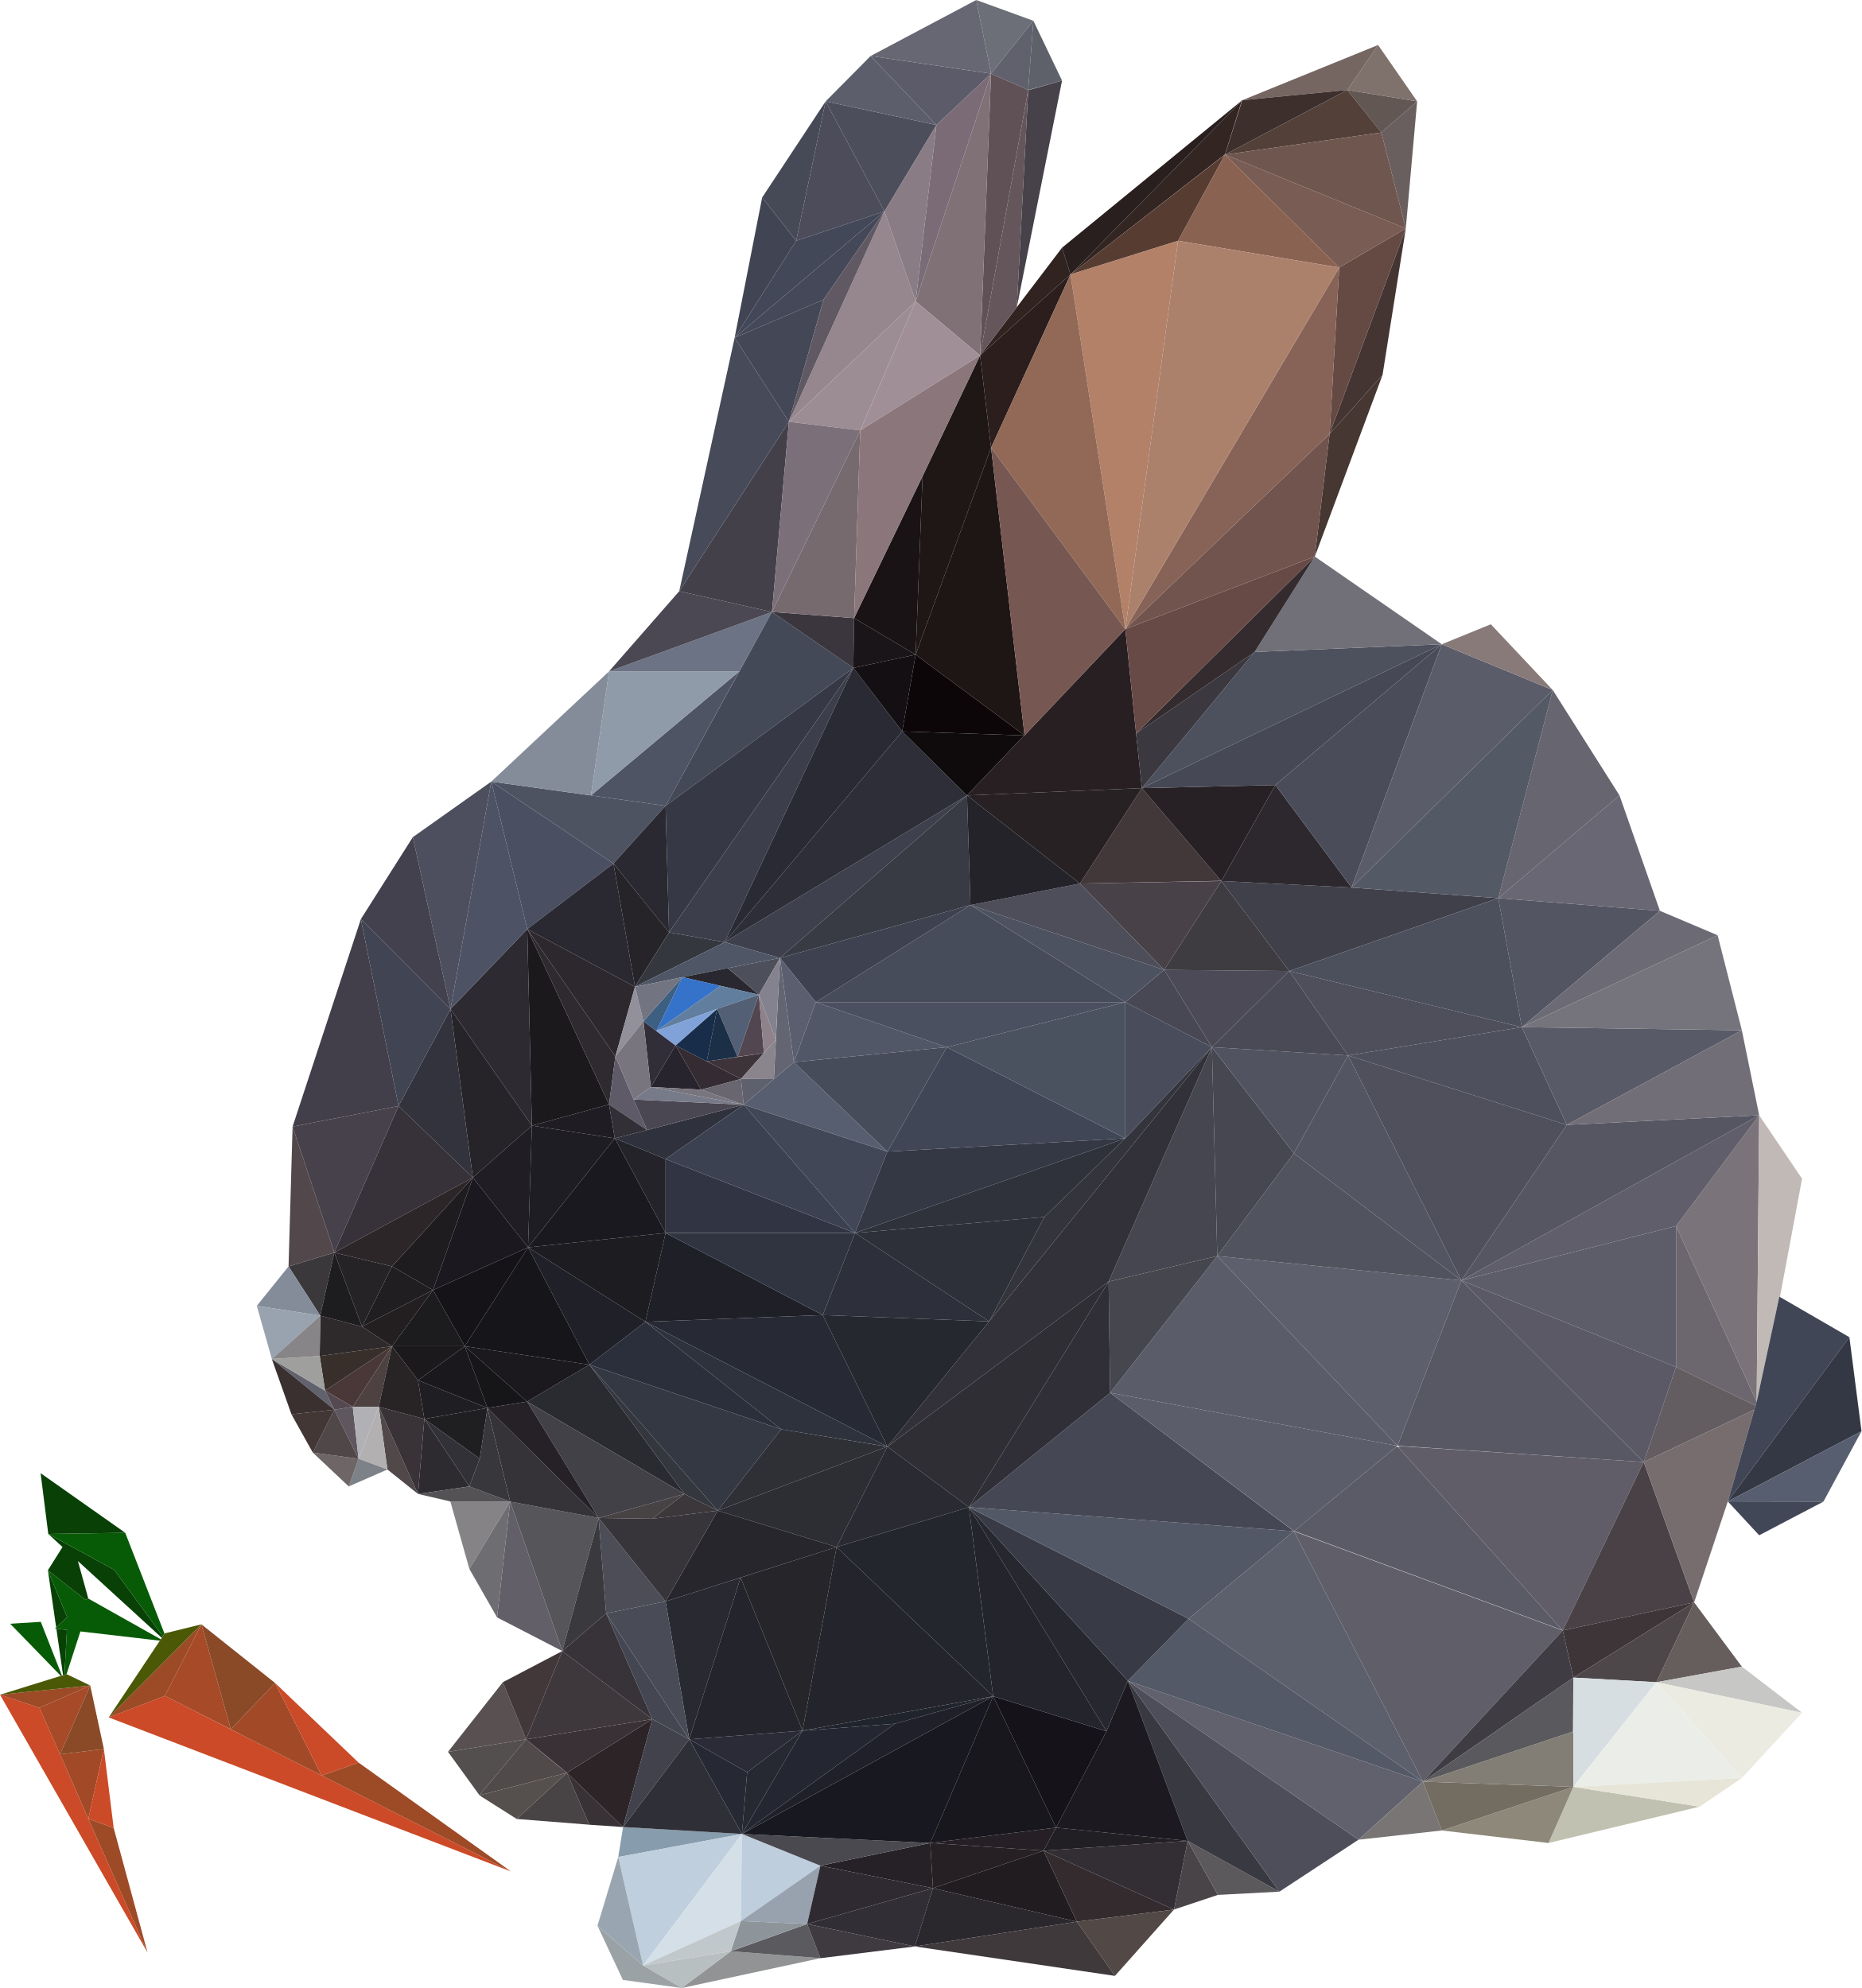
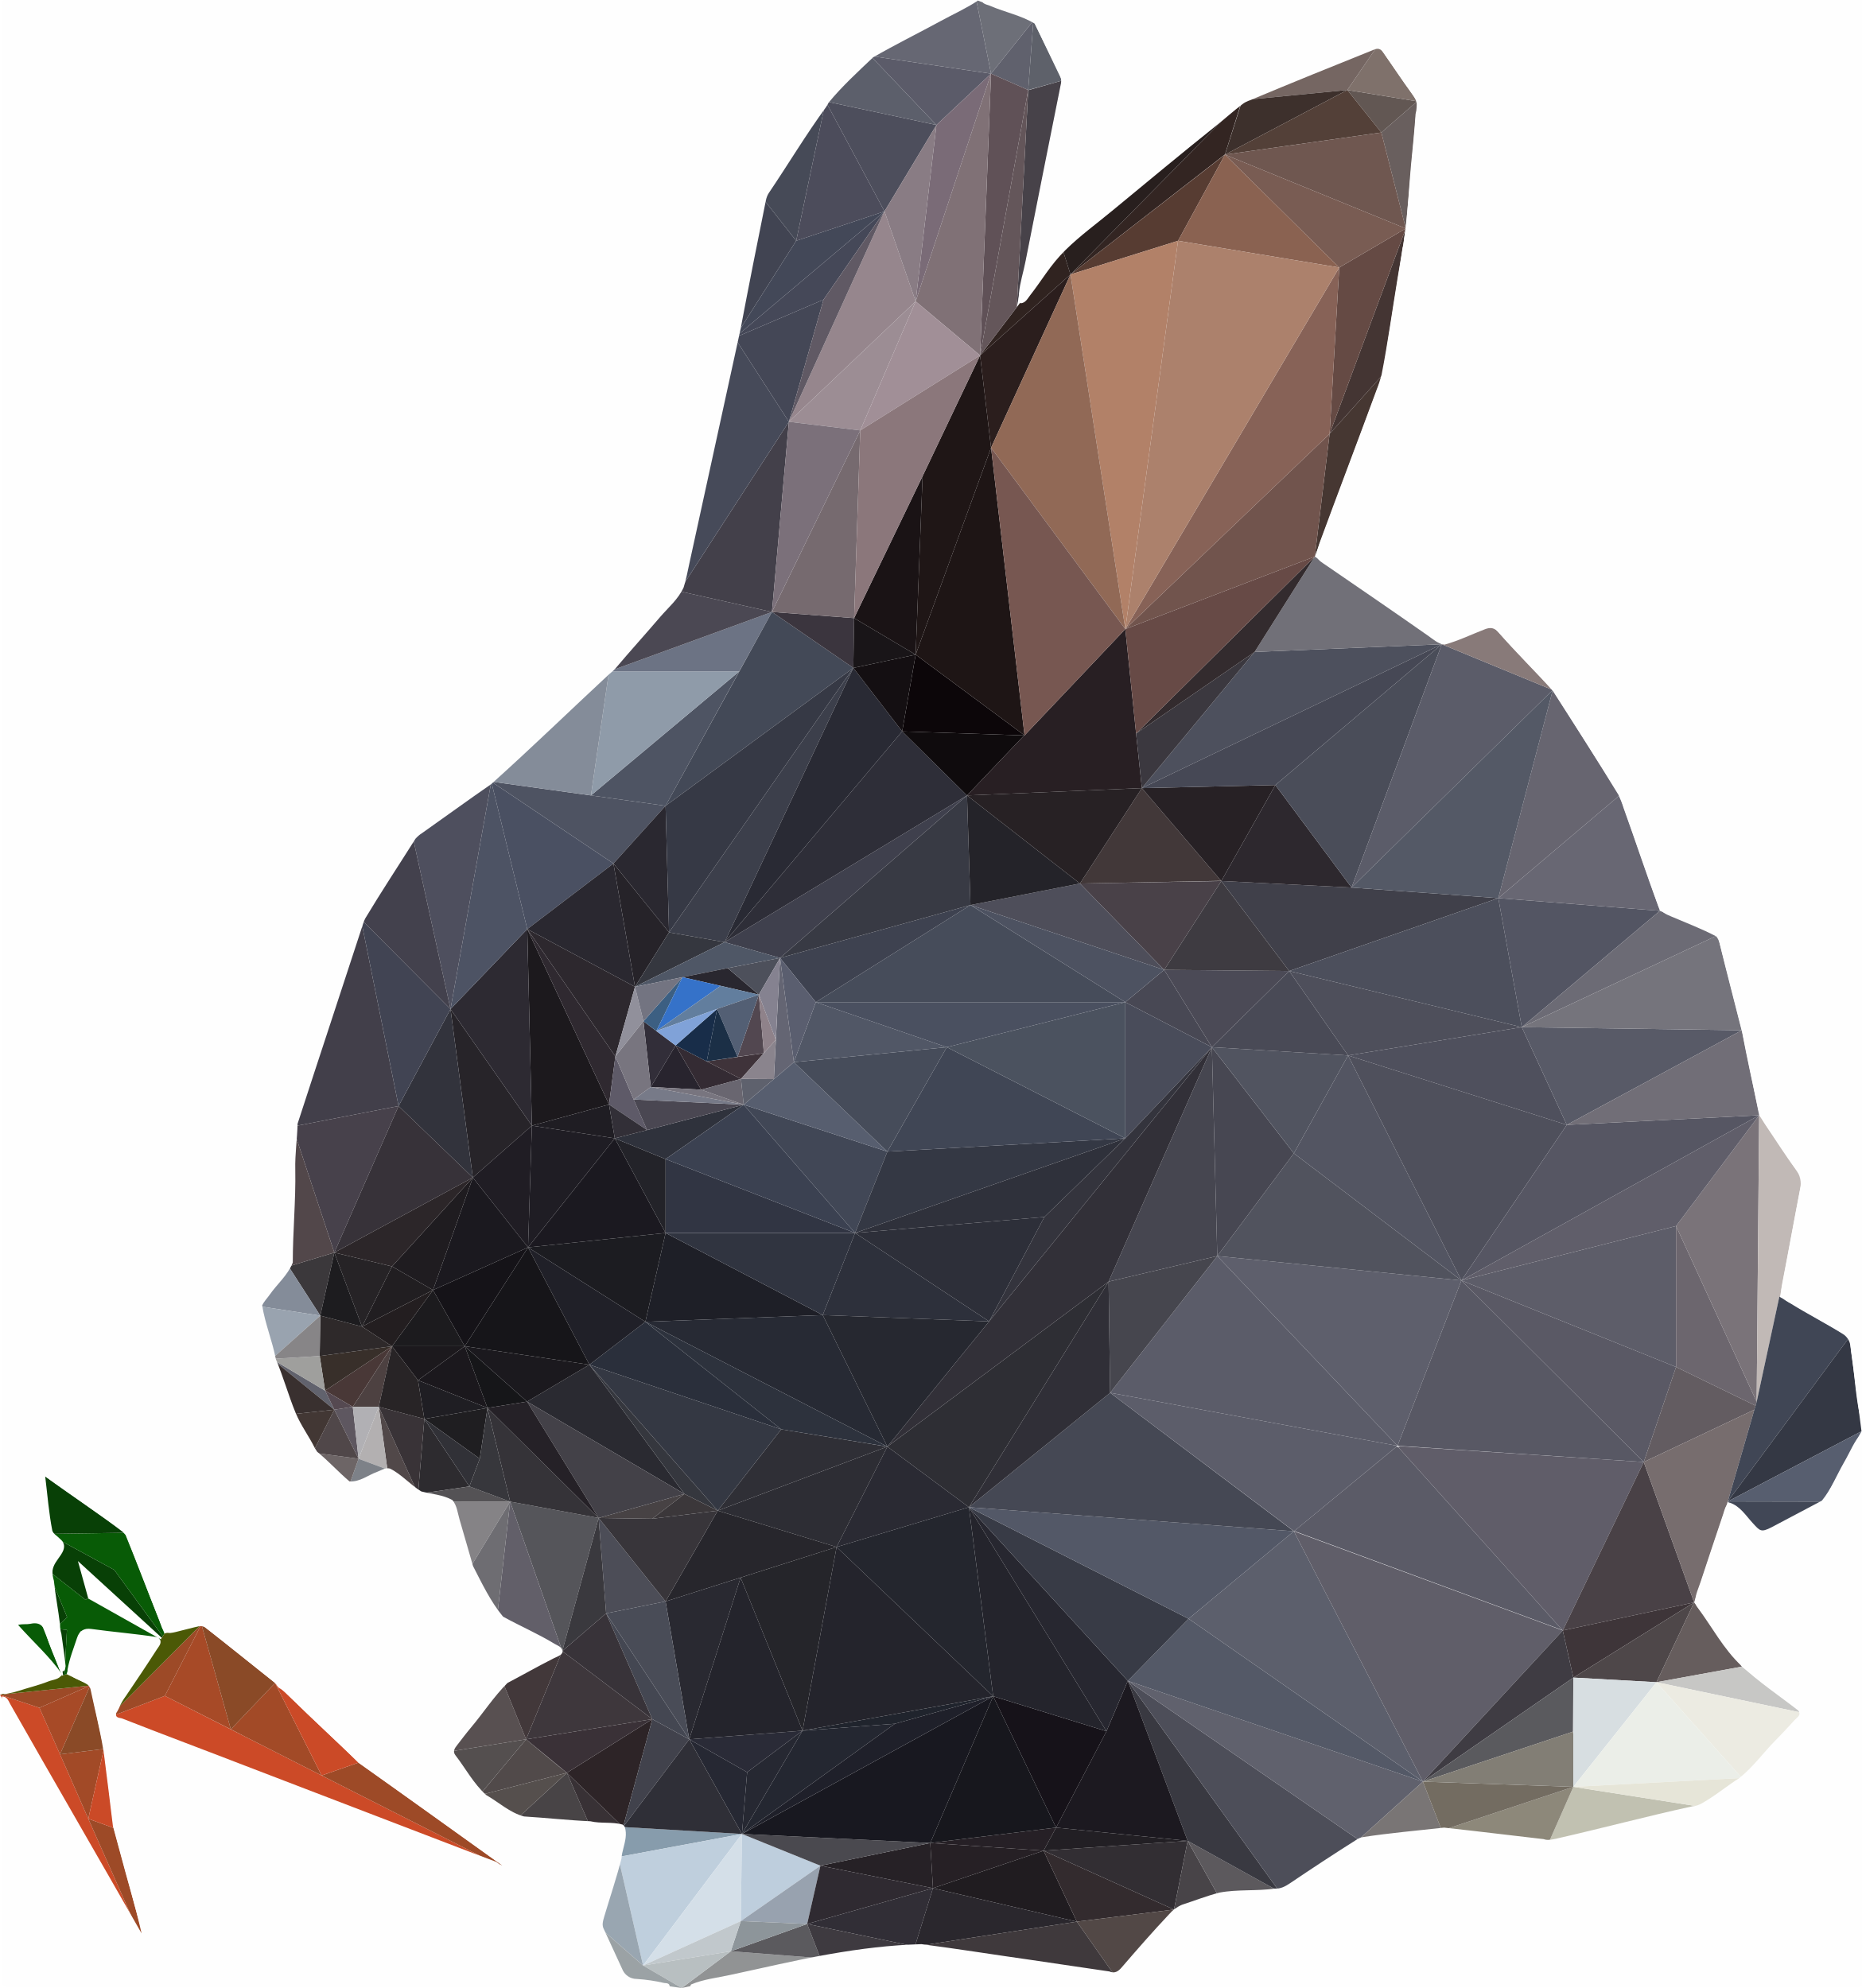
- <svg xmlns="http://www.w3.org/2000/svg" version="1.1" baseProfile="tiny" id="图层_1" x="0px" y="0px" viewBox="0 0 967.7 1033.7" xml:space="preserve">
+ <svg xmlns="http://www.w3.org/2000/svg" version="1.1" baseProfile="tiny" id="图层_1" x="0px" y="0px" width="967.7px" height="1033.7px" viewBox="0 0 967.7 1033.7" xml:space="preserve">
  <g>
    <polygon fill="#879CAC" points="323.9,950 321.4,965.6 385.7,953.6  " />
    <polygon fill="#BFCFDD" points="385.7,953.6 321.4,965.6 334.3,1022  " />
    <polygon fill="#99A6B1" points="321.4,965.6 310.6,1001.3 334.3,1022  " />
    <polygon fill="#D4DFE8" points="385.1,998.9 385.1,998.9 385.7,953.6 334.3,1022  " />
    <polygon fill="#BECEDD" points="385.1,998.9 385.1,998.9 426.5,970.1 385.7,953.6  " />
    <polygon fill="#98A2AF" points="385.1,998.9 419.6,1000.4 426.5,970.1  " />
    <polygon fill="#919394" points="354.4,1033.7 426.5,1018.2 379.9,1014.6  " />
    <polygon fill="#5B5A5E" points="379.9,1014.6 426.5,1018.2 419.6,1000.4  " />
    <polygon fill="#8D959A" points="379.9,1014.6 419.6,1000.4 385.1,998.9  " />
    <polygon fill="#C1C8CC" points="334.3,1022 379.9,1014.6 385.1,998.9  " />
    <polygon fill="#262126" points="426.5,970.1 485,981.8 483.6,958.3  " />
    <polygon fill="#4A494F" points="483.6,958.3 385.7,953.6 426.5,970.1  " />
    <polygon fill="#262025" points="485,981.8 542.5,962.3 483.6,958.3  " />
    <polygon fill="#201C20" points="559.8,999.2 542.5,962.3 485,981.8  " />
    <polygon fill="#332B2E" points="559.8,999.2 610.3,992.9 542.5,962.3  " />
    <polygon fill="#524846" points="579.6,1027.4 610.3,992.9 559.8,999.2  " />
    <polygon fill="#2F2A31" points="419.6,1000.4 485,981.8 426.5,970.1  " />
    <polygon fill="#312E36" points="419.6,1000.4 475.6,1012.1 485,981.8  " />
    <polygon fill="#2A272D" points="485,981.8 475.6,1012.1 559.8,999.2  " />
    <polygon fill="#3F393C" points="475.6,1012.1 579.6,1027.4 559.8,999.2  " />
    <polygon fill="#3E3A40" points="426.5,1018.2 475.6,1012.1 419.6,1000.4  " />
    <polygon fill="#322E33" points="542.5,962.3 610.3,992.9 617.4,957.2  " />
    <polygon fill="#262026" points="483.6,958.3 542.5,962.3 549,950.3  " />
    <polygon fill="#221F24" points="542.5,962.3 617.4,957.2 549,950.3  " />
    <polygon fill="#484448" points="610.3,992.9 633.1,985.3 617.4,957.2  " />
    <polygon fill="#5C595D" points="633.1,985.3 665.1,983.6 617.4,957.2  " />
    <polygon fill="#393941" points="617.4,957.2 665.1,983.6 586.3,874  " />
    <polygon fill="#4D4E59" points="665.1,983.6 706.2,956.6 586.3,874  " />
    <polygon fill="#60616D" points="586.3,874 706.2,956.6 739.7,926.4  " />
    <polygon fill="#545967" points="586.3,874 739.7,926.4 617.9,841.7  " />
    <polygon fill="#5C5F6C" points="617.9,841.7 739.7,926.4 672.6,796.2  " />
    <polygon fill="#605E69" points="672.6,796.2 739.7,926.4 812.4,847.8 812.4,847.8  " />
    <path fill="#5B5B67" d="M726.5,752L726.5,752c-0.2,0.3-0.4,0.3-0.5,0.2l-53.2,43.9l139.4,51.5l-85.4-95.2   C726.8,752.7,726.3,752.7,726.5,752z" />
    <path fill="#605D69" d="M726.6,751.9L726.6,751.9L726.6,751.9c0.1,0.2,0.2,0.3,0.2,0.5l85.4,95.2l0.2,0.2l0,0l42.1-87.6L727,751.9   C727.9,752.3,727.5,752.8,726.6,751.9z" />
    <polygon fill="#494146" points="812.4,847.8 880.7,833.2 854.5,760.2  " />
    <polygon fill="#3E3539" points="817.9,872.3 880.7,833.2 812.4,847.8  " />
    <polygon fill="#4E4749" points="861.1,874.7 880.7,833.2 817.9,872.3  " />
    <polygon fill="#665D5D" points="905.5,866.6 880.7,833.2 861.1,874.7  " />
    <polygon fill="#3F3C43" points="817.9,872.3 812.4,847.8 739.7,926.4  " />
    <polygon fill="#5A5A5E" points="817.7,900.4 817.9,872.3 739.7,926.4  " />
    <polygon fill="#C1C1B1" points="805,958.3 883.6,939.4 817.9,929.1  " />
    <polygon fill="#8D887A" points="749.5,951.8 805,958.3 817.9,929.1  " />
    <polygon fill="#797575" points="706.2,956.6 749.5,951.8 739.7,926.4  " />
    <polygon fill="#736C61" points="739.7,926.4 749.5,951.8 817.9,929.1  " />
    <polygon fill="#827E75" points="817.7,900.4 739.7,926.4 817.9,929.1 817.9,901.9  " />
    <polygon fill="#D7DEE1" points="817.9,929.1 861.1,874.7 817.9,872.3 817.9,901.9  " />
    <polygon fill="#C7C7C5" points="936.8,890.6 905.5,866.6 861.1,874.7  " />
    <polygon fill="#ECEBE2" points="905.5,924.5 936.8,890.6 861.1,874.7  " />
    <polygon fill="#EBEEE8" points="817.9,929.1 905.5,924.5 861.1,874.7  " />
    <polygon fill="#E6E5D8" points="883.6,939.4 905.5,924.5 817.9,929.1  " />
    <polygon fill="#1C1920" points="549,950.3 617.4,957.2 586.3,874 575.2,900.2  " />
    <polygon fill="#161219" points="549,950.3 575.2,900.2 516.3,882  " />
    <polygon fill="#17171D" points="483.6,958.3 549,950.3 516.3,882  " />
    <polygon fill="#181820" points="516.3,882 385.7,953.6 483.6,958.3  " />
    <polygon fill="#272730" points="575.2,900.2 586.3,874 503.7,783.7  " />
    <polygon fill="#24242C" points="575.2,900.2 503.7,783.7 516.3,882  " />
    <polygon fill="#383B46" points="503.7,783.7 586.3,874 617.9,841.7  " />
    <polygon fill="#535867" points="617.9,841.7 672.6,796.2 503.7,783.7  " />
    <polygon fill="#454854" points="503.7,783.7 672.6,796.2 577.1,724.2  " />
    <path fill="#5C5D6A" d="M672.7,796.2L672.7,796.2l53.3-44c-0.2-0.1-0.1-0.5,0.5-0.4l-149.4-27.6L672.7,796.2z" />
    <polygon fill="#5B5C69" points="577.1,724.2 726.5,751.8 632.8,653.1  " />
    <polygon fill="#5E5F6C" points="726.5,751.8 759.7,665.8 632.8,653.1  " />
    <polygon fill="#585864" points="726.5,751.8 727,751.8 854.5,760.2 759.7,665.8  " />
    <polygon fill="#5A5965" points="759.7,665.8 854.5,760.2 871.3,710.8  " />
    <polygon fill="#5D5D69" points="871.3,637.5 759.7,665.8 871.3,710.8  " />
    <polygon fill="#6C666E" points="871.3,710.8 912.6,730.9 913.2,728.9 871.3,637.5  " />
    <polygon fill="#635C61" points="854.5,760.2 912,733 912.6,730.9 871.3,710.8  " />
    <polygon fill="#776D6E" points="854.5,760.2 880.7,833.2 898.2,780.7 912,733  " />
    <polygon fill="#7A7379" points="913.2,728.9 914.5,579.9 871.3,637.5  " />
    <polygon fill="#605E6A" points="871.3,637.5 914.5,579.9 759.7,665.8  " />
    <polygon fill="#51535E" points="632.8,653.1 759.7,665.8 672.6,599.7  " />
    <polygon fill="#535562" points="672.6,599.7 759.7,665.8 700.8,548.8  " />
    <polygon fill="#46464E" points="577.1,724.2 632.8,653.1 576.3,666.4  " />
    <polygon fill="#464650" points="576.3,666.4 632.8,653.1 630,544.5  " />
    <polygon fill="#474752" points="632.8,653.1 672.6,599.7 630,544.5  " />
    <polygon fill="#515460" points="672.6,599.7 700.8,548.8 630,544.5  " />
    <polygon fill="#302F37" points="576.3,666.4 503.7,783.7 577.1,724.2  " />
    <polygon fill="#2E2E34" points="461.3,752.2 503.7,783.7 576.3,666.4  " />
    <polygon fill="#323038" points="514.2,687.1 461.3,752.2 576.3,666.4 630,544.5  " />
    <polygon fill="#2D2D34" points="461.3,752.2 373.1,785.5 434.9,804.4  " />
    <polygon fill="#2A2A33" points="434.9,804.4 503.7,783.7 461.3,752.2  " />
    <polygon fill="#27262C" points="373.1,785.5 346,832.7 434.9,804.4  " />
    <polygon fill="#494148" points="634.9,458.1 561.4,459.4 605.2,504.3  " />
    <polygon fill="#4B4A56" points="630,544.5 670.2,504.9 605.2,504.3  " />
    <polygon fill="#4E4F5B" points="700.8,548.8 791.1,534.1 670.2,504.9  " />
    <polygon fill="#494A56" points="700.8,548.8 670.2,504.9 630,544.5  " />
    <polygon fill="#40404A" points="670.2,504.9 778.9,467 702.6,461.5 634.9,458.1  " />
    <polygon fill="#4F505C" points="759.7,665.8 814.5,584.9 700.8,548.8  " />
    <polygon fill="#4F505D" points="814.5,584.9 791.1,534.1 700.8,548.8  " />
    <polygon fill="#565663" points="759.7,665.8 914.5,579.9 814.5,584.9  " />
    <polygon fill="#585A67" points="814.5,584.9 905.5,535.7 791.1,534.1  " />
    <polygon fill="#716E77" points="914.5,579.9 905.5,535.7 814.5,584.9  " />
    <polygon fill="#C1B9B6" points="925,674.2 925.3,674.4 936.8,612.9 914.5,579.9 913.2,728.9  " />
    <polygon fill="#535563" points="791.1,534.1 862.9,473.6 778.9,467  " />
    <polygon fill="#4C4F5C" points="791.1,534.1 778.9,467 670.2,504.9  " />
    <polygon fill="#6C6B75" points="892.9,486.3 862.9,473.6 791.1,534.1  " />
    <polygon fill="#75747C" points="905.5,535.7 892.9,486.3 791.1,534.1  " />
    <polygon fill="#686773" points="862.9,473.6 841.9,413.6 778.9,467  " />
    <polygon fill="#676570" points="841.9,413.6 807.2,358.8 778.9,467  " />
    <polygon fill="#423839" points="593.6,409.8 593.6,409.8 561.4,459.4 634.8,458  " />
    <polygon fill="#272125" points="634.8,458 634.9,458.1 663,408.2 593.6,409.8 593.6,409.8  " />
    <polygon fill="#2D282E" points="702.6,461.5 663,408.2 634.9,458.1  " />
    <polygon fill="#4D505D" points="593.6,409.8 749.5,335 652.2,339  " />
    <polygon fill="#464855" points="663,408.2 749.5,335 593.6,409.8  " />
    <polygon fill="#4A4D59" points="702.6,461.5 749.5,335 663,408.2  " />
    <polygon fill="#5B5C69" points="807.2,358.8 749.5,335 702.6,461.5  " />
    <polygon fill="#545966" points="778.9,467 807.2,358.8 702.6,461.5  " />
    <polygon fill="#717078" points="749.5,335 683.5,289.4 652.2,339  " />
    <polygon fill="#887A79" points="775,324.6 749.5,335 807.2,358.8  " />
    <polygon fill="#1E1F27" points="335.5,687.3 427.7,683.8 346,641.1  " />
    <polygon fill="#313543" points="346,602.7 346,641.1 444.5,641.1  " />
    <polygon fill="#2A2F3B" points="306.4,709.6 406.1,743.2 335.5,687.3  " />
    <polygon fill="#1B1920" points="319.6,591.9 274.5,648.6 346,641.1  " />
    <polygon fill="#232329" points="346,602.7 319.6,591.9 346,641.1  " />
    <polygon fill="#2F323C" points="386.6,574.4 336.4,587.6 319.6,591.9 346,602.7  " />
    <polygon fill="#414756" points="461.3,598.8 386.6,574.4 444.5,641.1  " />
    <polygon fill="#3B4151" points="386.6,574.4 346,602.7 444.5,641.1  " />
    <polygon fill="#1C191D" points="316.6,574.3 274.1,483.1 276.5,585.3  " />
    <polygon fill="#272429" points="276.5,585.3 234.2,524.7 245.8,612.3  " />
    <polygon fill="#2D2A32" points="274.1,483.1 234.2,524.7 276.5,585.3  " />
    <polygon fill="#32333C" points="234.2,524.7 207.2,575.1 245.8,612.3  " />
    <polygon fill="#1F1D24" points="319.6,591.9 276.5,585.3 274.5,648.6  " />
    <polygon fill="#201D24" points="276.5,585.3 245.8,612.3 274.5,648.6  " />
    <polygon fill="#1C1C21" points="346,641.1 274.5,648.6 335.5,687.3  " />
    <polygon fill="#202028" points="274.5,648.6 306.4,709.6 335.5,687.3  " />
    <polygon fill="#2D303B" points="427.7,683.8 514.2,687.1 444.5,641.1  " />
    <polygon fill="#343844" points="444.5,641.1 585,591.9 461.3,598.8  " />
    <polygon fill="#575E6F" points="412.7,552.3 386.6,574.4 461.3,598.8  " />
    <polygon fill="#404655" points="461.3,598.8 585,591.9 492.2,544.5  " />
    <polygon fill="#464C5A" points="492.2,544.5 412.7,552.3 461.3,598.8  " />
    <polygon fill="#515766" points="424.1,521.1 412.7,552.3 492.2,544.5  " />
    <polygon fill="#423F4A" points="187.6,477.9 152.1,585.8 207.2,575.1  " />
    <polygon fill="#414453" points="234.2,524.7 187.6,477.9 207.2,575.1  " />
    <polygon fill="#4D5364" points="274.1,483.1 255.4,406.4 234.2,524.7  " />
    <polygon fill="#4E4F5E" points="255.4,406.4 214.6,435.3 234.2,524.7  " />
    <polygon fill="#43414D" points="214.6,435.3 187.6,477.9 234.2,524.7  " />
    <polygon fill="#4A5062" points="318.9,449 255.4,406.4 274.1,483.1  " />
    <polygon fill="#4E5362" points="346,419 255.4,406.4 318.9,449  " />
    <polygon fill="#4E5463" points="307.2,413.6 346,419 384.3,349.1  " />
    <polygon fill="#8F9BA9" points="384.3,349.1 316.6,349.1 307.2,413.6  " />
    <polygon fill="#848C99" points="316.6,349.1 255.4,406.4 307.2,413.6  " />
    <polygon fill="#6C7384" points="401.3,318.2 316.6,349.1 384.3,349.1  " />
    <polygon fill="#4B4853" points="353.1,307.4 316.6,349.1 401.3,318.2  " />
    <polygon fill="#434957" points="401.3,318.2 346,419 443.6,347.3  " />
    <polygon fill="#4B525F" points="585,591.9 585,521.1 492.2,544.5  " />
    <polygon fill="#484854" points="630,544.5 605.2,504.3 585,521.1  " />
    <polygon fill="#494C5A" points="585,591.9 630,544.5 585,521.1  " />
    <polygon fill="#4A5060" points="585,521.1 424.1,521.1 492.2,544.5  " />
    <polygon fill="#464C5A" points="585,521.1 504.5,470.6 424.1,521.1  " />
    <polygon fill="#4E4E5A" points="605.2,504.3 561.4,459.4 504.5,470.6  " />
    <polygon fill="#4D5261" points="605.2,504.3 504.5,470.6 585,521.1  " />
    <polygon fill="#3E4250" points="504.5,470.6 405.5,498.1 424.1,521.1  " />
    <polygon fill="#3F404D" points="405.5,498.1 502.7,413.6 376.7,489.9  " />
    <polygon fill="#3C3F4B" points="443.6,347.3 347.8,484.8 376.7,489.9  " />
    <polygon fill="#2E2E38" points="376.7,489.9 502.7,413.6 469,380.3  " />
    <polygon fill="#292A34" points="469,380.3 443.6,347.3 376.7,489.9  " />
    <polygon fill="#2A2830" points="346,419 318.9,449 347.8,484.8  " />
    <polygon fill="#262329" points="347.8,484.8 318.9,449 330.1,513.1  " />
    <polygon fill="#2D282E" points="330.1,513.1 274.1,483.1 319.9,549.3  " />
    <polygon fill="#1F1D23" points="316.6,574.3 276.5,585.3 319.6,591.9  " />
    <polygon fill="#2F2930" points="319.9,549.3 274.1,483.1 316.6,574.3  " />
    <polygon fill="#383A44" points="504.5,470.6 502.7,413.6 405.5,498.1  " />
    <polygon fill="#2A2A31" points="274,728.8 355.8,776.8 306.4,709.6  " />
    <polygon fill="#474244" points="355.8,776.8 311.2,789.3 339.1,789.7  " />
    <polygon fill="#434148" points="274,728.8 311.2,789.3 355.8,776.8  " />
    <polygon fill="#343843" points="306.4,709.6 373.1,785.5 406.1,743.2  " />
    <polygon fill="#2F2F36" points="459.9,752 406.1,743.2 373.1,785.5 461.3,752.2  " />
    <polygon fill="#35373E" points="355.8,776.8 373.1,785.5 306.4,709.6  " />
    <polygon fill="#3B373A" points="339.1,789.7 373.1,785.5 355.8,776.8  " />
    <polygon fill="#24262E" points="516.3,882 503.7,783.7 434.9,804.4  " />
    <polygon fill="#25252A" points="385,820.3 417.2,899.9 434.9,804.4  " />
    <polygon fill="#292931" points="346,832.7 358.3,904.4 385,820.3  " />
    <polygon fill="#585051" points="273.4,904.4 273.4,904.4 273.5,904.4 261.4,874.7 232.9,910.9  " />
    <polygon fill="#514A4A" points="249.1,933.5 249.2,933.5 249.2,933.4  " />
    <path fill="#514A4A" d="M249.2,933.5l45.5-11.7c-1.7-1.2-20.1-16.4-21.2-17.4L249.2,933.5z" />
    <path fill="#514A4A" d="M273.4,904.4L273.4,904.4L273.4,904.4z" />
    <polygon fill="#484446" points="268.6,945.8 306.4,948.8 294.7,921.8  " />
    <polygon fill="#383135" points="306.4,948.8 323.9,950 294.7,921.8  " />
    <polygon fill="#2D2427" points="294.7,921.8 323.9,950 339.1,893.9  " />
    <polygon fill="#3A3137" points="294.7,921.8 339.1,893.9 273.5,904.4  " />
    <polygon fill="#3E373C" points="339.1,893.9 292.3,858.5 273.5,904.4  " />
    <polygon fill="#42383A" points="292.3,858.5 261.4,874.7 273.5,904.4  " />
    <polygon fill="#544F4F" points="273.5,904.4 273.5,904.4 273.4,904.4 273.4,904.4 232.9,910.9 249.2,933.4 249.2,933.5    249.2,933.5 249.2,933.5  " />
    <polygon fill="#554F4D" points="249.2,933.5 268.6,945.8 294.7,921.8  " />
    <polygon fill="#41424C" points="339.1,893.9 323.9,950 358.3,904.4  " />
    <polygon fill="#858386" points="234.1,780.7 244,815.8 265.2,780.8  " />
    <polygon fill="#55555A" points="265.2,780.8 292.3,858.5 311.2,789.3  " />
    <polygon fill="#625F69" points="258.4,841 292.3,858.5 265.2,780.8  " />
    <polygon fill="#6E6D72" points="244,815.8 258.4,841 265.2,780.8  " />
    <polygon fill="#4C4D57" points="311.2,789.3 315.1,838.9 346,832.7  " />
    <polygon fill="#3A393E" points="311.2,789.3 292.3,858.5 315.1,838.9  " />
    <polygon fill="#494C57" points="315.1,838.9 358.3,904.4 346,832.7  " />
    <polygon fill="#444752" points="339.1,893.9 358.3,904.4 315.1,838.9  " />
    <polygon fill="#383339" points="315.1,838.9 292.3,858.5 339.1,893.9  " />
    <polygon fill="#2A2B37" points="417.2,899.9 358.3,904.4 388.4,921.5  " />
    <polygon fill="#20242D" points="465.2,896.3 516.3,882 417.2,899.9  " />
    <polygon fill="#262832" points="388.4,921.5 385.7,953.6 417.2,899.9  " />
    <polygon fill="#242731" points="417.2,899.9 385.7,953.6 465.2,896.3  " />
    <polygon fill="#1F202A" points="465.2,896.3 385.7,953.6 516.3,882  " />
    <polygon fill="#262833" points="358.3,904.4 385.7,953.6 388.4,921.5  " />
    <polygon fill="#2F2F37" points="358.3,904.4 323.9,950 385.7,953.6  " />
    <polygon fill="#B8BFC1" points="334.3,1022 354.4,1033.7 379.9,1014.6  " />
    <polygon fill="#5A5E6F" points="424.1,521.1 405.5,498.1 412.7,552.3  " />
    <polygon fill="#35373F" points="347.8,484.8 330.1,513.1 376.7,489.9  " />
    <polygon fill="#5E5A68" points="329.4,571.7 319.9,549.3 316.6,574.3 336.4,587.6  " />
    <polygon fill="#322F37" points="336.4,587.6 316.6,574.3 319.6,591.9  " />
    <polygon fill="#4A4752" points="329.4,571.7 336.4,587.6 386.6,574.4  " />
    <polygon fill="#646573" points="412.7,552.3 405.5,498.1 402.3,561.1  " />
    <polygon fill="#4F5766" points="378.3,503.4 405.5,498.1 376.7,489.9 330.1,513.1 354.8,508.1  " />
    <polygon fill="#322E39" points="341.2,536.1 334.5,531 338.3,565.2 351.2,543.6  " />
    <polygon fill="#28242E" points="351.2,543.6 338.3,565.2 364.5,566.6  " />
    <path fill="#342B33" d="M367.4,551.9L367.4,551.9L367.4,551.9z" />
    <polygon fill="#342B33" points="367.4,551.9 351.2,543.6 364.5,566.6 385.2,561  " />
    <polygon fill="#3F333A" points="367.4,551.9 367.4,551.9 385.2,561 397.1,547.6  " />
    <polygon fill="#524750" points="397.1,547.6 397.1,547.6 394.5,517.2 383.4,549.5  " />
    <polygon fill="#29272F" points="394.5,517.2 378.3,503.4 354.8,508.1 374.6,512.6  " />
    <polygon fill="#3C5F82" points="354.8,508.1 334.5,531 341.2,536.1  " />
    <polygon fill="#91909B" points="330.1,513.1 319.9,549.3 334.5,531  " />
    <polygon fill="#737481" points="354.8,508.1 330.1,513.1 334.5,531  " />
    <polygon fill="#777A88" points="338.3,565.2 329.4,571.7 386.6,574.4  " />
    <polygon fill="#78757F" points="364.5,566.6 338.3,565.2 386.6,574.4  " />
    <polygon fill="#696670" points="364.5,566.6 386.6,574.4 385.2,561  " />
    <polygon fill="#5E616D" points="385.2,561 386.6,574.4 402.3,561.1  " />
    <polygon fill="#8A848D" points="397.1,547.6 397.1,547.6 397.1,547.6 385.2,561 402.3,561.1 403.3,540.6  " />
    <polygon fill="#8F828A" points="397.1,547.6 403.3,540.6 394.5,517.2  " />
    <polygon fill="#4D505B" points="405.5,498.1 378.3,503.4 394.5,517.2  " />
    <polygon fill="#858290" points="403.3,540.6 405.5,498.1 394.5,517.2  " />
    <polygon fill="#3572C9" points="374.6,512.6 354.8,508.1 341.2,536.1  " />
    <polygon fill="#627E9E" points="394.5,517.2 374.6,512.6 341.2,536.1 372.8,524.6  " />
    <polygon fill="#535F74" points="383.4,549.5 394.5,517.2 372.8,524.6  " />
    <polygon fill="#1B2F46" points="383.4,549.5 372.8,524.6 367.4,551.9 367.4,551.9  " />
    <polygon fill="#182D49" points="372.8,524.6 351.2,543.6 367.4,551.9  " />
    <polygon fill="#80A2D8" points="341.2,536.1 351.2,543.6 372.8,524.6  " />
    <polygon fill="#43404A" points="410.1,219.3 353.1,307.4 401.3,318.2  " />
    <polygon fill="#464A59" points="381.9,175.6 353.1,307.4 410.1,219.3  " />
    <polygon fill="#444756" points="428.1,155.8 381.9,175.6 410.1,219.3  " />
    <polygon fill="#454858" points="459.8,109.9 381.9,175.6 428.1,155.8  " />
    <polygon fill="#414452" points="396.2,102.7 381.9,175.6 413.9,125.2  " />
    <polygon fill="#4D4E5C" points="486.8,65 429.2,52.7 459.8,109.9  " />
    <polygon fill="#5B5B69" points="515.2,38.3 452.6,29.1 486.8,65  " />
    <polygon fill="#6D6F78" points="537.2,10.8 507.5,0 515.2,38.3  " />
    <path fill="#474249" d="M534.5,46.9c0,0-0.2,2.9-0.4,7.9l-5.5,104.9l0,0l23.5-117.8l0,0L534.5,46.9z" />
    <polygon fill="#60616D" points="534.5,46.8 537.2,10.8 515.2,38.3  " />
    <polygon fill="#5E616A" points="552.1,41.9 552.1,41.9 552.1,41.9 537.2,10.8 534.5,46.8  " />
    <polygon fill="#666773" points="507.5,0 452.6,29.1 515.2,38.3  " />
    <polygon fill="#5C5F6B" points="452.6,29.1 429.2,52.7 486.8,65  " />
    <polygon fill="#464A57" points="429.2,52.7 396.2,102.7 413.9,125.2  " />
    <polygon fill="#4C4C5B" points="459.8,109.9 429.2,52.7 413.9,125.2  " />
    <polygon fill="#3B353E" points="444,321.4 401.3,318.2 443.6,347.3  " />
    <polygon fill="#1A1315" points="479.6,247.6 444,321.4 476,340.4  " />
    <polygon fill="#191518" points="444,321.4 443.6,347.3 476,340.4  " />
    <polygon fill="#0C0609" points="532.4,382.4 532.5,382.3 476,340.4 469,380.3  " />
    <polygon fill="#0F0B0D" points="502.7,413.6 532.4,382.4 469,380.3  " />
    <polygon fill="#242329" points="561.4,459.4 502.7,413.6 504.5,470.6  " />
    <polygon fill="#281F23" points="532.5,382.3 532.4,382.4 502.7,413.6 593.6,409.8 590.6,381.4 585,327.1 532.6,382.4  " />
    <polygon fill="#272124" points="561.4,459.4 593.6,409.8 593.6,409.8 502.7,413.6  " />
    <polygon fill="#3B383F" points="652.2,339 590.6,381.4 593.6,409.8  " />
    <polygon fill="#332B2E" points="652.2,339 683.5,289.4 590.6,381.4  " />
    <polygon fill="#463732" points="683.5,289.4 718.7,195 691.2,225.6  " />
    <polygon fill="#443533" points="718.7,195 730.8,118.8 691.2,225.6  " />
    <polygon fill="#695F5E" points="730.8,118.8 736.7,52.7 718.1,68.9  " />
    <polygon fill="#625753" points="718.1,68.9 736.7,52.7 700.4,46.8  " />
    <polygon fill="#7F716B" points="736.7,52.7 716.4,23.4 700.4,46.8  " />
    <polygon fill="#756662" points="716.4,23.4 645.8,52.1 700.4,46.8  " />
    <path fill="#332522" d="M645.6,52.3l-89.1,90.4c5-3.9,80.3-62.4,80.3-62.4L645.6,52.3z" />
    <polygon fill="#332522" points="645.7,52 644.8,52.9 645.6,52.2  " />
    <polygon fill="#3D302C" points="700.4,46.8 645.8,52.1 636.8,80.4  " />
    <polygon fill="#534038" points="700.4,46.8 636.8,80.4 718.1,68.9  " />
-     <polygon fill="#302320" points="528.6,159.7 509.5,184.8 556.5,142.7 552.1,128.8 528.6,159.7  " />
+     <polygon fill="#302320" points="528.6,159.7 509.5,184.8 556.5,142.7 552.1,128.8  " />
    <polygon fill="#281F1E" points="645.6,52.3 645.8,52.1 645.6,52.2 644.8,52.9 552.1,128.8 556.5,142.7  " />
    <polygon fill="#2B1E1D" points="556.5,142.7 509.5,184.8 515.2,232.8  " />
    <polygon fill="#1F1616" points="476,340.4 515.2,232.8 509.5,184.8 479.6,247.6  " />
    <polygon fill="#1E1515" points="532.6,382.4 515.2,232.8 476,340.4 532.5,382.3  " />
    <polygon fill="#674A46" points="590.6,381.4 683.5,289.4 585,327.1  " />
    <polygon fill="#71544D" points="585,327.1 683.5,289.4 691.2,225.6  " />
    <polygon fill="#6F5750" points="636.8,80.4 730.8,118.8 718.1,68.9  " />
    <polygon fill="#654A44" points="691.2,225.6 730.8,118.8 696.2,139.1  " />
    <polygon fill="#795C53" points="696.2,139.1 730.8,118.8 636.8,80.4  " />
    <polygon fill="#573C32" points="636.8,80.4 556.5,142.7 612.4,125.2  " />
    <polygon fill="#8A6251" points="696.2,139.1 636.8,80.4 612.4,125.2  " />
    <polygon fill="#876257" points="691.2,225.6 696.2,139.1 585,327.1  " />
    <polygon fill="#AC816C" points="585,327.1 696.2,139.1 612.4,125.2  " />
    <polygon fill="#B28168" points="612.4,125.2 556.5,142.7 585,327.1  " />
    <polygon fill="#916956" points="585,327.1 556.5,142.7 515.2,232.8  " />
    <polygon fill="#775751" points="532.6,382.4 585,327.1 515.2,232.8  " />
    <polygon fill="#605157" points="534.5,46.8 515.2,38.3 509.5,184.8  " />
    <polygon fill="#766A6F" points="447.2,223.8 401.3,318.2 444,321.4  " />
    <polygon fill="#96868D" points="459.8,109.9 410.1,219.3 476,156.7  " />
    <polygon fill="#605964" points="428.1,155.8 410.1,219.3 459.8,109.9  " />
    <polygon fill="#7A6B77" points="515.2,38.3 486.8,65 476,156.7  " />
    <polygon fill="#897C84" points="486.8,65 459.8,109.9 476,156.7  " />
    <polygon fill="#807176" points="509.5,184.8 515.2,38.3 476,156.7  " />
    <polygon fill="#9C8D94" points="476,156.7 410.1,219.3 447.2,223.8  " />
    <polygon fill="#7B707A" points="410.1,219.3 401.3,318.2 447.2,223.8  " />
    <polygon fill="#A18F97" points="447.2,223.8 509.5,184.8 476,156.7  " />
    <polygon fill="#8B777B" points="444,321.4 479.6,247.6 509.5,184.8 447.2,223.8  " />
    <polygon fill="#64565A" points="528.6,159.7 528.6,159.7 534.1,54.8 534.5,46.8 509.5,184.8  " />
    <polygon fill="#434858" points="413.9,125.2 381.9,175.6 459.8,109.9  " />
    <polygon fill="#493837" points="203.8,700 169,723.1 183.4,731.5  " />
    <polygon fill="#61626D" points="169,723.1 141.3,706.6 173.8,733  " />
    <polygon fill="#5E5760" points="173.8,733 186.4,758.5 183.4,731.5  " />
    <polygon fill="#3B383B" points="173.8,651.3 150,658.5 166.5,684.1  " />
    <polygon fill="#211E21" points="203.8,658.5 188.2,689.8 225.1,670.8  " />
    <polygon fill="#1C1B1E" points="241.6,700 225.1,670.8 203.8,700 240.1,700  " />
    <polygon fill="#1B181D" points="217.3,717.7 253.4,732.1 241.6,700  " />
    <polygon fill="#1F1E21" points="253.4,732.1 220.6,737.8 249.4,758.5  " />
    <polygon fill="#2D2B2F" points="220.6,737.8 217.3,776.8 244,772.9  " />
    <polygon fill="#313137" points="220.6,737.8 244,772.9 249.4,758.5  " />
    <polygon fill="#514849" points="201.4,764.1 217.3,776.8 196.9,731.5  " />
    <polygon fill="#4D4141" points="183.4,731.5 196.9,731.5 203.8,700  " />
    <polygon fill="#B3B0B1" points="186.4,758.5 201.4,764.1 196.9,731.5  " />
    <polygon fill="#B1B0B4" points="186.4,758.5 196.9,731.5 183.4,731.5  " />
    <polygon fill="#382F2A" points="166.2,705.1 169,723.1 203.8,700  " />
    <polygon fill="#7D8188" points="181.3,772.9 201.4,764.1 186.4,758.5  " />
    <polygon fill="#6D6566" points="162.6,755.3 181.3,772.9 186.4,758.5  " />
    <polygon fill="#504749" points="173.8,733 162.6,755.3 186.4,758.5  " />
    <polygon fill="#423734" points="151.5,735.4 162.6,755.3 173.8,733  " />
    <polygon fill="#39302F" points="141.3,706.6 151.5,735.4 173.8,733  " />
    <polygon fill="#848C99" points="150,658.5 133.5,679 166.5,684.1  " />
    <polygon fill="#99A3AF" points="133.5,679 141.3,706.6 166.5,684.1  " />
    <polygon fill="#9F9F9D" points="166.2,705.1 141.3,706.6 169,723.1  " />
    <polygon fill="#262326" points="203.8,658.5 173.8,651.3 188.2,689.8  " />
    <polygon fill="#2E292A" points="188.2,689.8 166.5,684.1 166.2,705.1 203.8,700  " />
    <polygon fill="#231E20" points="188.2,689.8 203.8,700 225.1,670.8  " />
    <polygon fill="#1C191D" points="240.1,700 203.8,700 217.3,717.7 241.6,700  " />
    <polygon fill="#1F1E23" points="217.3,717.7 220.6,737.8 253.4,732.1  " />
    <polygon fill="#393337" points="196.9,731.5 217.3,776.8 220.6,737.8  " />
    <polygon fill="#282426" points="203.8,700 196.9,731.5 220.6,737.8 217.3,717.7  " />
    <polygon fill="#878587" points="166.5,684.1 141.3,706.6 166.2,705.1  " />
    <polygon fill="#545255" points="244,772.9 217.3,776.8 234.1,780.7 265.2,780.8  " />
    <polygon fill="#1B191F" points="274.5,648.6 245.8,612.3 225.1,670.8  " />
    <polygon fill="#1B191E" points="241.6,700 274,728.8 306.4,709.6  " />
    <polygon fill="#161619" points="253.4,732.1 274,728.8 241.6,700  " />
    <polygon fill="#353338" points="265.2,780.8 311.2,789.3 253.4,732.1  " />
    <polygon fill="#252127" points="253.4,732.1 311.2,789.3 274,728.8  " />
    <polygon fill="#37373C" points="249.4,758.5 244,772.9 265.2,780.8 253.4,732.1  " />
    <polygon fill="#161519" points="241.6,700 306.4,709.6 274.5,648.6  " />
    <polygon fill="#151318" points="225.1,670.8 241.6,700 274.5,648.6  " />
    <polygon fill="#1F1C20" points="245.8,612.3 203.8,658.5 225.1,670.8  " />
    <polygon fill="#47414B" points="207.2,575.1 152.1,585.8 173.8,651.3  " />
    <polygon fill="#373239" points="207.2,575.1 173.8,651.3 245.8,612.3  " />
    <polygon fill="#2C2629" points="245.8,612.3 173.8,651.3 203.8,658.5  " />
    <polygon fill="#52474A" points="152.1,585.8 150,658.5 173.8,651.3  " />
    <polygon fill="#272A34" points="335.5,687.3 461.3,752.2 427.7,683.8  " />
    <polygon fill="#262830" points="427.7,683.8 461.3,752.2 514.2,687.1  " />
    <polygon fill="#2D323D" points="406.1,743.2 461.3,752.2 335.5,687.3  " />
    <polygon fill="#9BA2A5" points="310.6,1001.3 323.8,1029.5 354.4,1033.7 334.3,1022  " />
    <polygon fill="#34343D" points="542.9,632.8 514.2,687.1 630,544.5 585,591.9  " />
    <polygon fill="#2D2F39" points="444.5,641.1 514.2,687.1 542.9,632.8  " />
    <polygon fill="#2F313B" points="542.9,632.8 585,591.9 444.5,641.1  " />
    <polygon fill="#3E3B41" points="670.2,504.9 634.9,458.1 605.2,504.3  " />
    <polygon fill="#140F12" points="476,340.4 443.6,347.3 469,380.3  " />
    <polygon fill="#363945" points="443.6,347.3 346,419 347.8,484.8  " />
    <polygon fill="#2A2830" points="318.9,449 274.1,483.1 330.1,513.1  " />
    <polygon fill="#78757F" points="338.3,565.2 334.5,531 319.9,549.3 329.4,571.7  " />
    <polygon fill="#303440" points="346,641.1 427.7,683.8 444.5,641.1  " />
    <polygon fill="#38353A" points="373.1,785.5 339.1,789.7 311.2,789.3 346,832.7  " />
    <polygon fill="#24242C" points="417.2,899.9 516.3,882 434.9,804.4  " />
    <polygon fill="#24242C" points="385,820.3 358.3,904.4 417.2,899.9  " />
    <polygon fill="#1D1C1F" points="173.8,651.3 166.5,684.1 188.2,689.8  " />
    <polygon fill="#554951" points="169,723.1 173.8,733 183.4,731.5  " />
    <polygon fill="#404655" points="961.4,695.3 925.3,674.4 925,674.2 913.2,728.9 913.2,728.9 912.6,730.9 912,733 898.2,780.7    898.2,780.7  " />
    <polygon fill="#343844" points="967.7,744.2 961.4,695.3 898.2,780.7  " />
    <polygon fill="#575E6F" points="947.9,780.8 967.7,744.2 898.2,780.7  " />
    <polygon fill="#414756" points="914.5,798.3 947.9,780.8 898.2,780.7  " />
    <polygon fill="#CC4A27" points="33.9,918.3 20.5,888 0,881.2 76.7,1015.3 45.9,945.7  " />
    <polygon fill="#085B06" points="21.2,843.3 5.3,844.3 31.6,871.4 32.2,871.3  " />
    <polygon fill="#9D4A27" points="20.5,888 46.9,876.4 0,881.2  " />
    <polygon fill="#A74A27" points="31.2,912.2 46.9,876.4 20.5,888  " />
    <polygon fill="#A24A27" points="33.9,918.3 45.9,945.7 54,909.4 31.2,912.2  " />
    <polygon fill="#9D4A27" points="76.7,1015.3 59.1,950.5 45.9,945.7  " />
    <polygon fill="#CB4A27" points="59.1,950.5 54,909.4 45.9,945.7  " />
    <polygon fill="#8A4A27" points="54,909.4 46.9,876.4 31.2,912.2  " />
    <polygon fill="#084006" points="45.5,831 45.9,831.2 40.5,811.7 84.1,851.6 84.6,850.8 59.4,816.3 25.1,797.6 32.5,804.4    24.9,816.5 44.5,831.9  " />
    <polygon fill="#084006" points="24.9,816.5 29.2,846.2 34.9,840.9  " />
    <polygon fill="#084006" points="34.8,847.5 29.3,846.9 32.8,871.1 33.5,870.8  " />
    <polygon fill="#4B5906" points="32.8,871.1 32.2,871.3 31.6,871.4 0,881.2 46.9,876.4 34.6,870.5 34.6,870.5 33.5,870.8  " />
    <polygon fill="#CC4A27" points="127.6,903.1 85.7,881.8 56.5,893 265.6,973.1 167.2,923.2  " />
    <polygon fill="#085B06" points="84.6,850.8 85.5,849.4 65.1,797 25.1,797.6 59.4,816.3  " />
    <polygon fill="#085B06" points="45.9,831.2 45.5,831 44.5,831.9 24.9,816.5 34.9,840.9 29.2,846.2 28.6,846.8 29.3,846.9    34.8,847.5 33.5,870.8 34.6,870.5 41.8,848.3 83.1,853.1 83.6,852.4  " />
    <polygon fill="#9D4A27" points="85.7,881.8 104.7,844.6 56.5,893  " />
    <polygon fill="#A74A27" points="120,899.2 104.7,844.6 85.7,881.8  " />
    <polygon fill="#A24A27" points="127.6,903.1 167.2,923.2 143,875.1 120,899.2  " />
    <polygon fill="#9D4A27" points="265.6,973.1 186.4,916.5 167.2,923.2  " />
    <polygon fill="#CB4A27" points="186.4,916.5 143,875.1 167.2,923.2  " />
    <polygon fill="#8A4A27" points="143,875.1 104.7,844.6 120,899.2  " />
    <polygon fill="#084006" points="21.1,766 25.1,797.6 65.1,797  " />
    <polygon fill="#4B5906" points="104.7,844.6 85.6,849.3 85.5,849.4 84.6,850.8 84.1,851.6 83.6,852.4 83.1,853.1 56.5,893  " />
  </g>
+   <g>
+     <path fill="#FEFEFE" d="M348.1,1033.2H5.4c-3.3,0-4.5-0.3-4.5-4.2C1.1,980,1,931.1,1,882.1c2.8,0,3.4,2.4,4.4,4.1   C28,926,51,965.6,73.6,1005.3c-3.1-14-7.4-27.6-11-41.4c-1.3-4.8-2.6-9.6-3.9-14.4c-1.5-12.9-3.2-25.7-4.8-38.6   c-0.1-0.5-0.2-1.1-0.3-1.6c-1.7-10.4-4.4-20.6-6.5-30.8c-0.2-0.9-0.7-1.8-1.4-2.4c-3.2-2.5-7.6-3-10.4-6.3   c-0.2-0.5-0.2-1.1-0.2-1.6c1-5.8,3.2-11.2,5-16.7c1.2-3.6,3.7-5,7.3-4.5c11.5,1.6,23.1,2.5,34.6,4.3c3,2.4,0.7,4.5-0.5,6.4   c-5.2,8.1-10.6,16.1-16,24.1c-1.5,2-2.8,4.2-3.7,6.5c-0.4,0.9-0.9,1.7-1.4,2.5c-0.6,2.7,2,2.3,3.2,2.8   c21.4,8.4,42.9,16.4,64.3,24.7l116,44.5l13.5,5.1c1.1,0.3,1.8,1.4,2.9,1.7s0.5,0.6,0.7,0.1s0.3,0.3-0.4-0.1s-1.9-1.4-2.9-2   c-23.7-17-47.4-34.1-71.2-50.9C175,905,162.4,894.3,151,882.4c-1.8-2-3.9-3.6-6.2-4.9c-0.8-0.8-1.2-1.9-2.1-2.7   c-12.1-9.6-23.9-19.4-36.2-28.7c-0.8-0.4-1.7-0.6-2.6-0.6c-4.2,0.9-8.4,2.1-12.6,3.1c-1.8,0.4-3.6,0.9-5.3,0s-2.2-3.6-3-5.6   c-6-14.9-11.6-30-17.7-44.8l-1.4-1.6c-12.9-9.9-26.6-18.8-40.4-28.9c1.2,9.8,1.9,19.1,3.7,28.2c0.6,1.8,2.4,2.6,3.6,3.9   c3.3,2.6,3.1,5.3,0.9,8.6s-3.9,5-4.4,8.3c-0.1,1.8,0.2,3.5,0.7,5.2c0.8,7.6,2.3,15.2,3.2,22.8c0,1.6,0.2,3.2,0.7,4.8   c0.7,5.6,1.7,11.2,2.2,16.8c-0.2,1.1-0.2,2.6-1.6,2.8s-1.7-1.4-2.1-2.4c-2.1-5.4-4.6-10.7-6.2-16.3s-3.8-7.1-8.9-6   c-1.6,0.3-3.3-0.1-5.9,0.5c7.9,8.9,16.4,16.4,22.9,25.7c-1.6,2.8-4.7,2.7-7.2,3.7c-5,2-10.3,3.2-15.4,4.9c-1.7,0.5-3.4,1-5.1,1.3   s-2.5,0.7-3.6-0.3C1,588.1,0.9,296.1,0.9,4c0-3.9,0.6-4.9,4.8-4.9c167.5,0.1,334.9,0.2,502.3,0.1c0.3,0.4,0.4,0.9,0.1,1.3   c-6.1,4-12.8,7-19.2,10.5c-11.6,6.3-23.5,12.2-35,18.8c-8,7.6-16.1,15-23.1,23.5c-0.4,0.8-0.9,1.6-1.4,2.4   c-10.5,14.4-19.7,29.8-29.7,44.6c-0.8,1.2-1.3,2.6-1.6,4.1c-4.5,22.2-8.9,44.4-13.1,66.6c-8.9,40.6-17.7,81.2-26.6,121.8   c-0.9,4.2-1.7,8.5-3,12.6c-2.8,6.2-8,10.5-12.3,15.5c-7.6,8.9-15.5,17.6-23.1,26.6c-1.1,1.3-2.4,2.2-3.6,3.3   c-19.9,18.5-39.5,37.5-59.7,55.7l-1.6,1.4c-12,8.3-23.8,16.9-35.7,25.3c-1.3,0.8-2.4,1.8-3.4,2.9c-8.7,13.8-17.7,27.4-26.1,41.4   c-0.5,0.9-0.8,1.8-1.1,2.7c-11.3,34.7-22.8,69.3-34.1,104.1c-0.2,8-1.4,15.9-1.2,23.9c0.3,16.1-1.3,32.2-1.3,48.3   c-2.6,6.6-8.1,11.1-12,16.7c-1.3,1.9-3,3.5-3.9,5.6c1.5,9.5,5.3,18.5,7.1,27.9c3.9,9.2,6.5,18.8,10.3,28c2.7,6.5,7,12.2,10.1,18.5   l1.1,1.7c5.9,4.8,11,10.5,16.8,15.4c5.5,0.3,9.6-3.3,14.4-5c2.2-0.8,4.1-2.3,6.6-1.7c6.1,3,10.5,8.4,16.3,11.9   c5.4,1.4,11.2,1.7,16.2,4.5c2.4,2.9,2.7,6.7,3.7,10.1c2.4,8,4.6,16.1,7,24.2c4.7,9.1,9,18.3,15.6,26.3c8.9,4.9,18.2,8.9,26.9,14.2   c1.5,0.9,3.5,1.4,4,3.5s-2.8,3.1-4.6,4c-8.1,4.1-16,8.6-24,12.8c-7.1,7.1-12.5,15.5-18.9,23.1c-2.6,3.1-5,6.3-7.4,9.4   c-1.2,1.5-2.2,3.2-0.8,5c5.4,7,9.5,14.9,16.1,20.8c6.5,3.7,12.1,9.1,19.6,11.1c11.5,0.7,23,2,34.5,2.5c5.5,1.3,11.2,0.2,16.7,1.7   c0.5,0.3,0.9,0.8,1.2,1.3c1.2,3.7,0.2,7.3-0.7,10.9c-0.5,1.8-0.9,3.6-1,5.4c-2.6,10.2-6,20.2-9,30.3c-0.6,2.2-1.4,4.4-0.1,6.7   c3.1,6.8,6.3,13.6,9.4,20.4c1.2,3.2,4.2,5.3,7.6,5.3c4.8,0.3,9.6,1,14.3,2.1C346.6,1031.2,348.3,1031.2,348.1,1033.2z" />
+     <path fill="#FEFEFE" d="M510.1-0.8h454.5c3.7,0,4.6,0.8,4.6,4.6c-0.1,245.1-0.2,490.3-0.1,735.5c-0.5,0.3-1.2,0.2-1.5-0.3   c-2.8-10.7-3.2-21.7-4.8-32.5c-0.4-2.3-0.6-4.6-0.9-6.9s-1.7-4.7-4.1-6.1c-8.8-5.5-18.1-10.2-26.9-15.7c-1.7-1-3.6-1.8-4.5-3.7   s-0.3-4.6,0.1-6.9c3.2-16.3,6.1-32.7,9.3-49c0.8-3.6,0-7.3-2.3-10.2c-5.4-7.2-10.1-14.8-15.2-22.3c-1.8-2.6-3.3-5.5-4.2-8.5   c-2.9-13.4-5.9-26.7-8.4-40.2c-3.9-15.5-8-31-11.8-46.6c-0.3-1.3-0.9-2.5-1.7-3.5c-7.6-4-15.6-7-23.5-10.4c-2.6-1.1-5.2-2.2-6.5-5   c-6.4-17-12-34.3-18.2-51.4c-0.7-2.4-1.7-4.7-2.7-6.9c-11.1-18.2-22.6-36.1-34.1-54c-9.2-10.3-19.2-19.9-28.2-30.4   c-2-2.3-4.1-2.8-7.1-1.6c-7,2.7-13.7,6-21,8c-3.5-0.5-6-2.9-8.6-4.7c-17.7-12.4-35.5-24.6-53.3-36.8c-1.6-1.1-3.4-2.1-4.4-3.9   c-0.4-1.2-0.3-2.5,0.2-3.7c0.3-1.2,0.8-2.4,1.1-3.6c9.8-26.7,20-53.3,29.8-80c1-2.5,1.8-5,2.5-7.6c3.3-16.8,5.6-33.8,8.4-50.7   c0.8-5.1,1.8-10.1,2.5-15.3c0.8-2.2,0.6-4.5,1.1-6.8c1.7-12,2.2-24.1,3.3-36.2c0.9-8.9,1.8-17.9,2.4-26.8c1.6-3.9,0.6-7.2-2-10.6   c-4.8-6.3-9.1-13.1-13.7-19.6c-1.3-1.8-2.3-4.3-5.4-3.3c-21.7,8.7-43.4,17.5-64.9,26.5c-1.5,0.5-3,1.2-4.2,2.2   c-4.6,3.5-8.8,7.3-13.3,10.9c-18,14.4-35.7,29.1-53.5,43.8c-8.4,7-17.3,13.4-25.1,21.1c-7.8,7.7-12.2,15.7-18.4,23.6   c-1.3,1.7-2.3,3.8-4.8,4c-2-1.4-0.8-3.3-0.9-5.1c0.5-5.6,2.3-11,3.4-16.6c6.1-31,12.3-62,18.5-92.9c0.2-1.5-0.1-3-0.7-4.3   c-4.4-8.8-8.6-17.7-13-26.5c-7.1-4.3-15.3-5.9-22.8-9.1C513.1,2.2,510.3,2.4,510.1-0.8z" />
+     <path fill="#FEFEFE" d="M969.1,745.2c0,94.5,0,188.9,0.1,283.3c0,4.2-1.1,4.8-5,4.8H359.1c-0.3-0.5-0.2-1.2,0.3-1.5   c6.5-2.7,13.4-3.4,20.2-4.9c17-3.6,33.9-7.7,51-10.7s32.1-4.8,48.4-5.3c19.3,2.5,38.5,5.6,57.7,8.3c13.3,1.9,26.6,4,40,5.9   c2.8,1.2,4.6,0,6.4-2.1c8.1-9.4,16.2-18.7,24.7-27.7c1.8-2.1,4.1-3.8,6.7-4.9c6.5-2.1,12.8-4.6,19.4-6.3c9.5-1.8,19.3-0.7,28.8-2.1   c3,0.2,5.4-1.1,7.8-2.7c11.7-7.9,23.4-15.6,35.3-23.1c0.7-0.4,1.5-0.7,2.3-0.9c14.1-2.2,28.4-3.4,42.6-5l1.7,0.2   c16.7,1.8,33.4,3.9,50.1,5.8c2.1,0.8,4.2,0.2,6.3-0.2c23.8-5.4,47.3-11.7,71.1-16.9c3.3-0.2,5.8-2.1,8.4-3.7   c5.4-3.4,10.4-7.5,15.8-10.9c7.2-5.7,12.6-13.3,19-19.8c3.4-3.4,6.7-7,9.9-10.5c1.2-1.3,3.6-2.4,1.8-4.9   c-9.9-7.7-20.4-14.7-29.6-23.3s-15.3-20.3-22.9-30.5c-0.6-0.8-1-1.7-1.1-2.7c0.1-3.8,1.8-7.1,2.9-10.5c3.9-11.7,7.7-23.4,11.7-35.1   c0.7-2.2,1.1-4.6,3.3-6c5.5,1.8,8.4,6.7,12.1,10.7c3.7,4,4.2,5,9.8,2.1l26.1-13.8c4.9-6,7.6-13.1,11.4-19.7s5.1-10.7,9.1-15.3   C968,745,968.6,744.9,969.1,745.2z" />
+   </g>
</svg>
